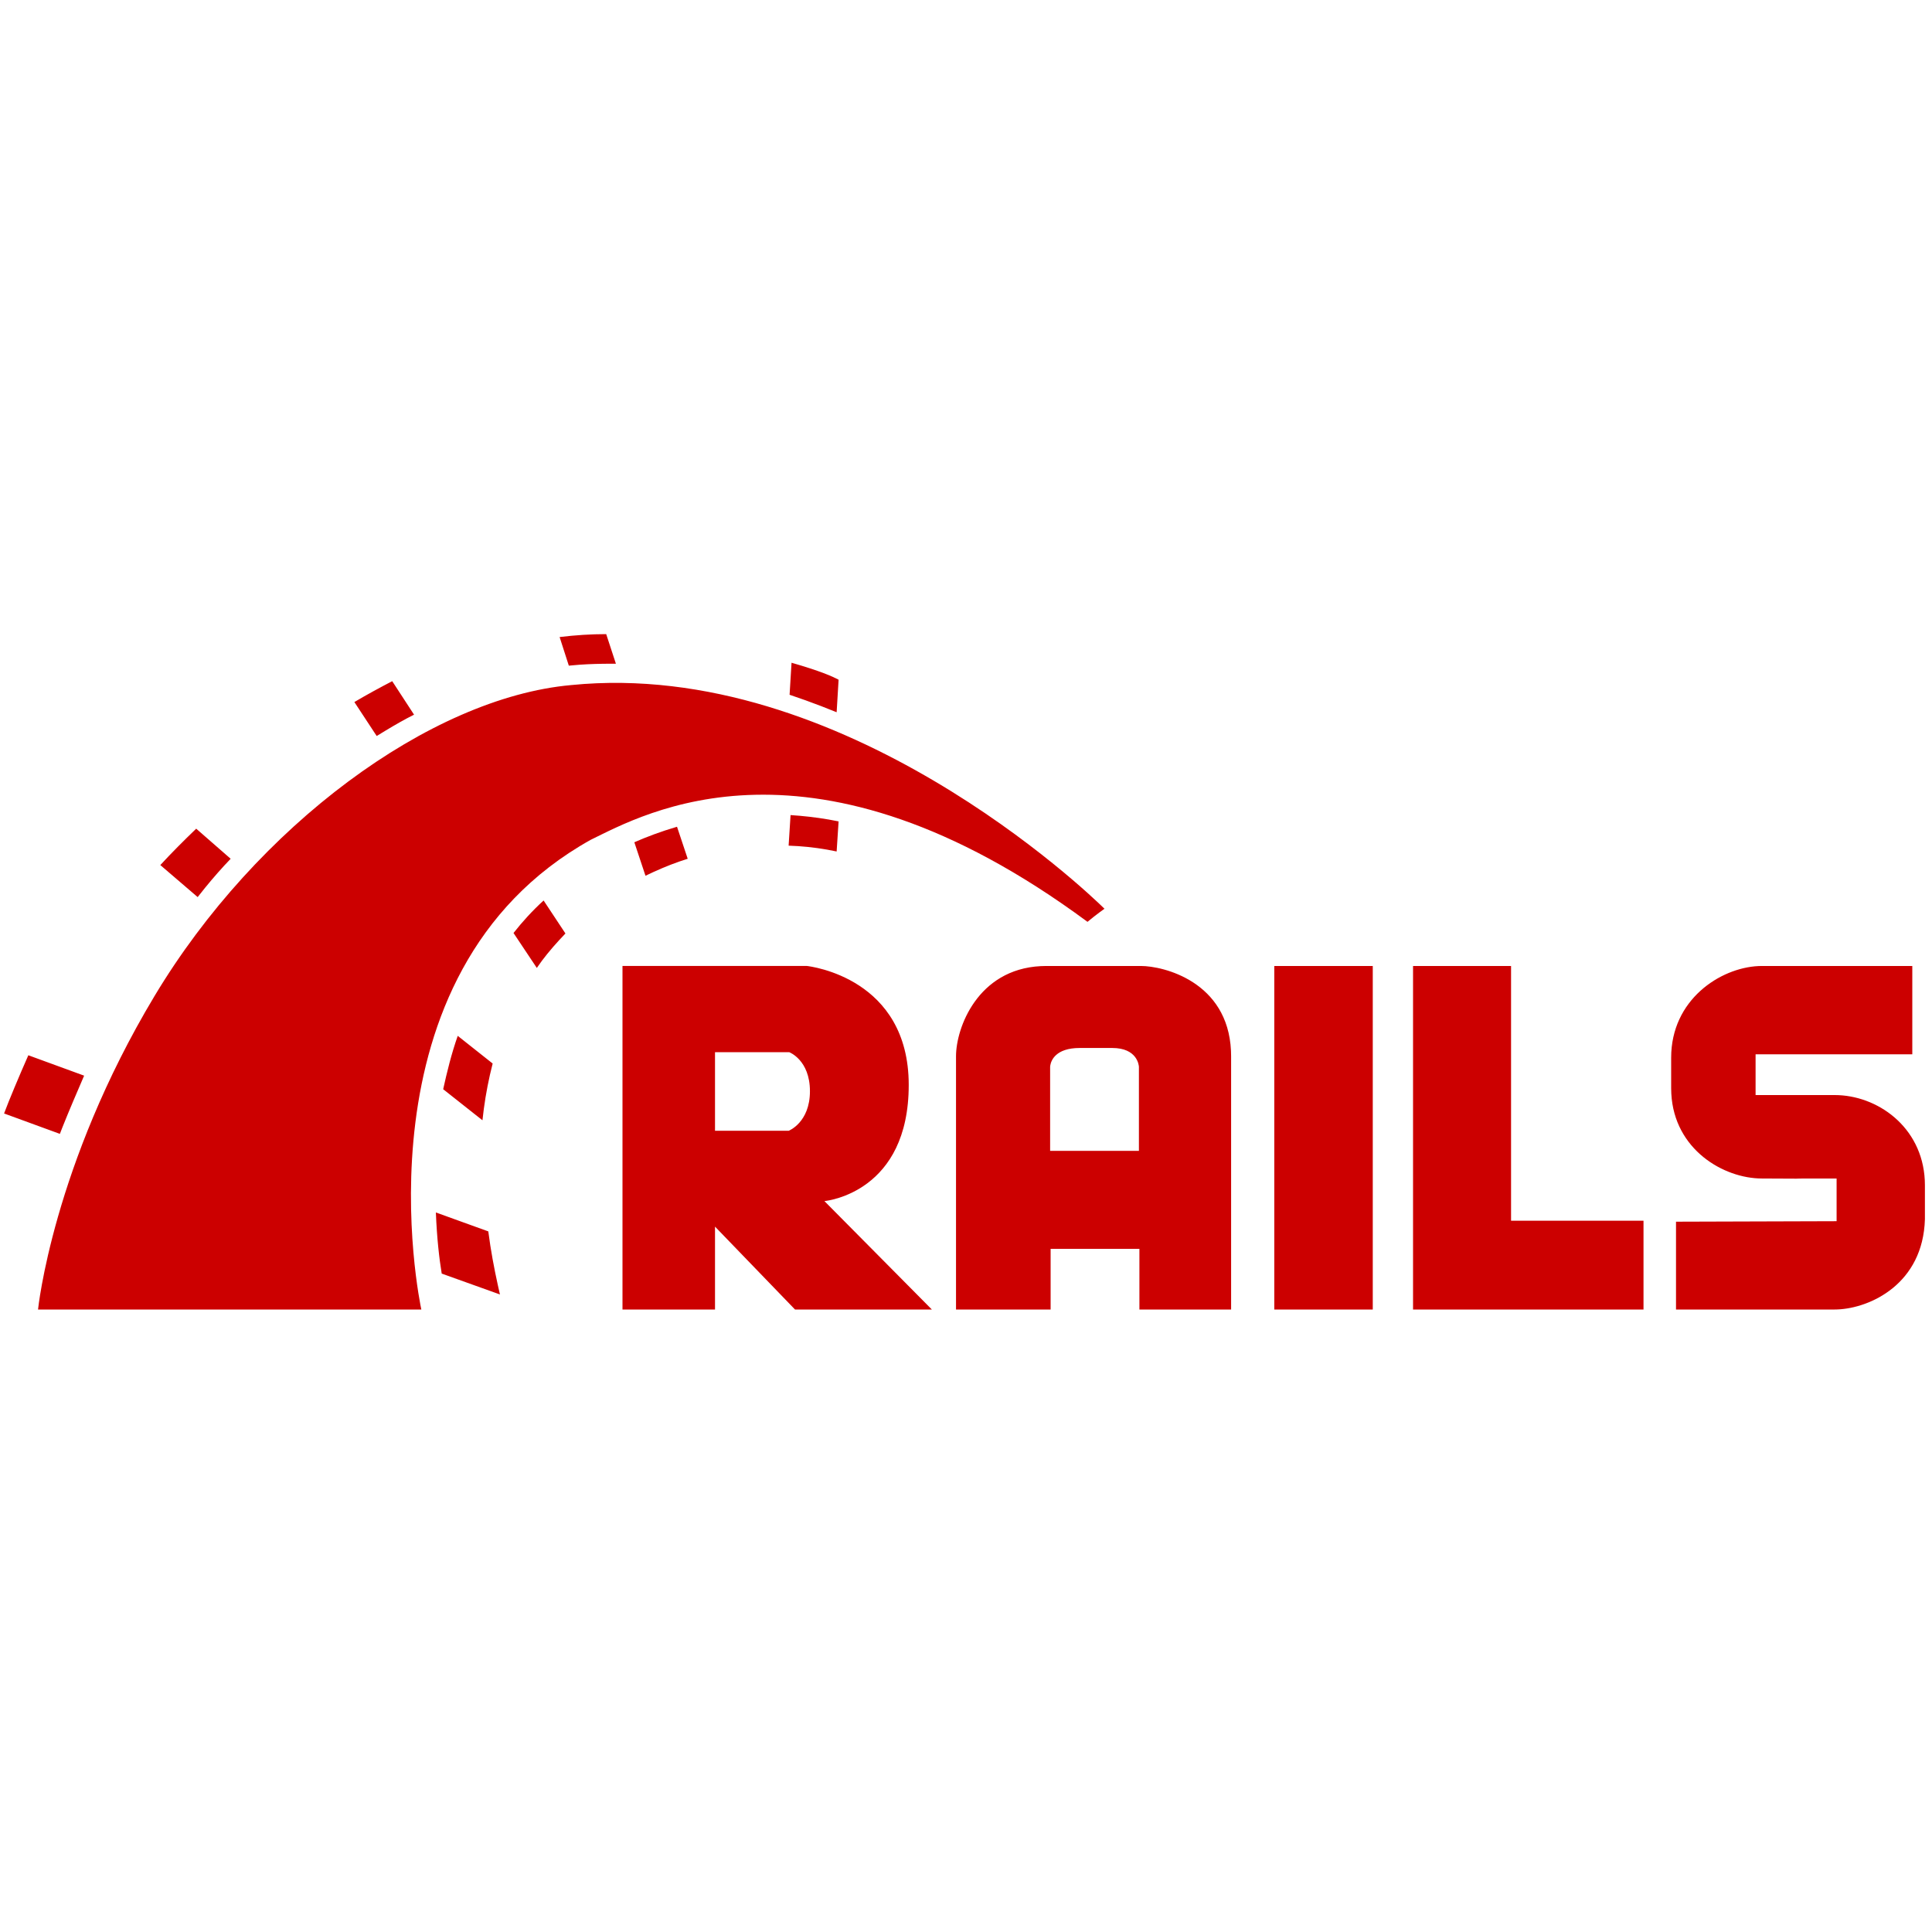
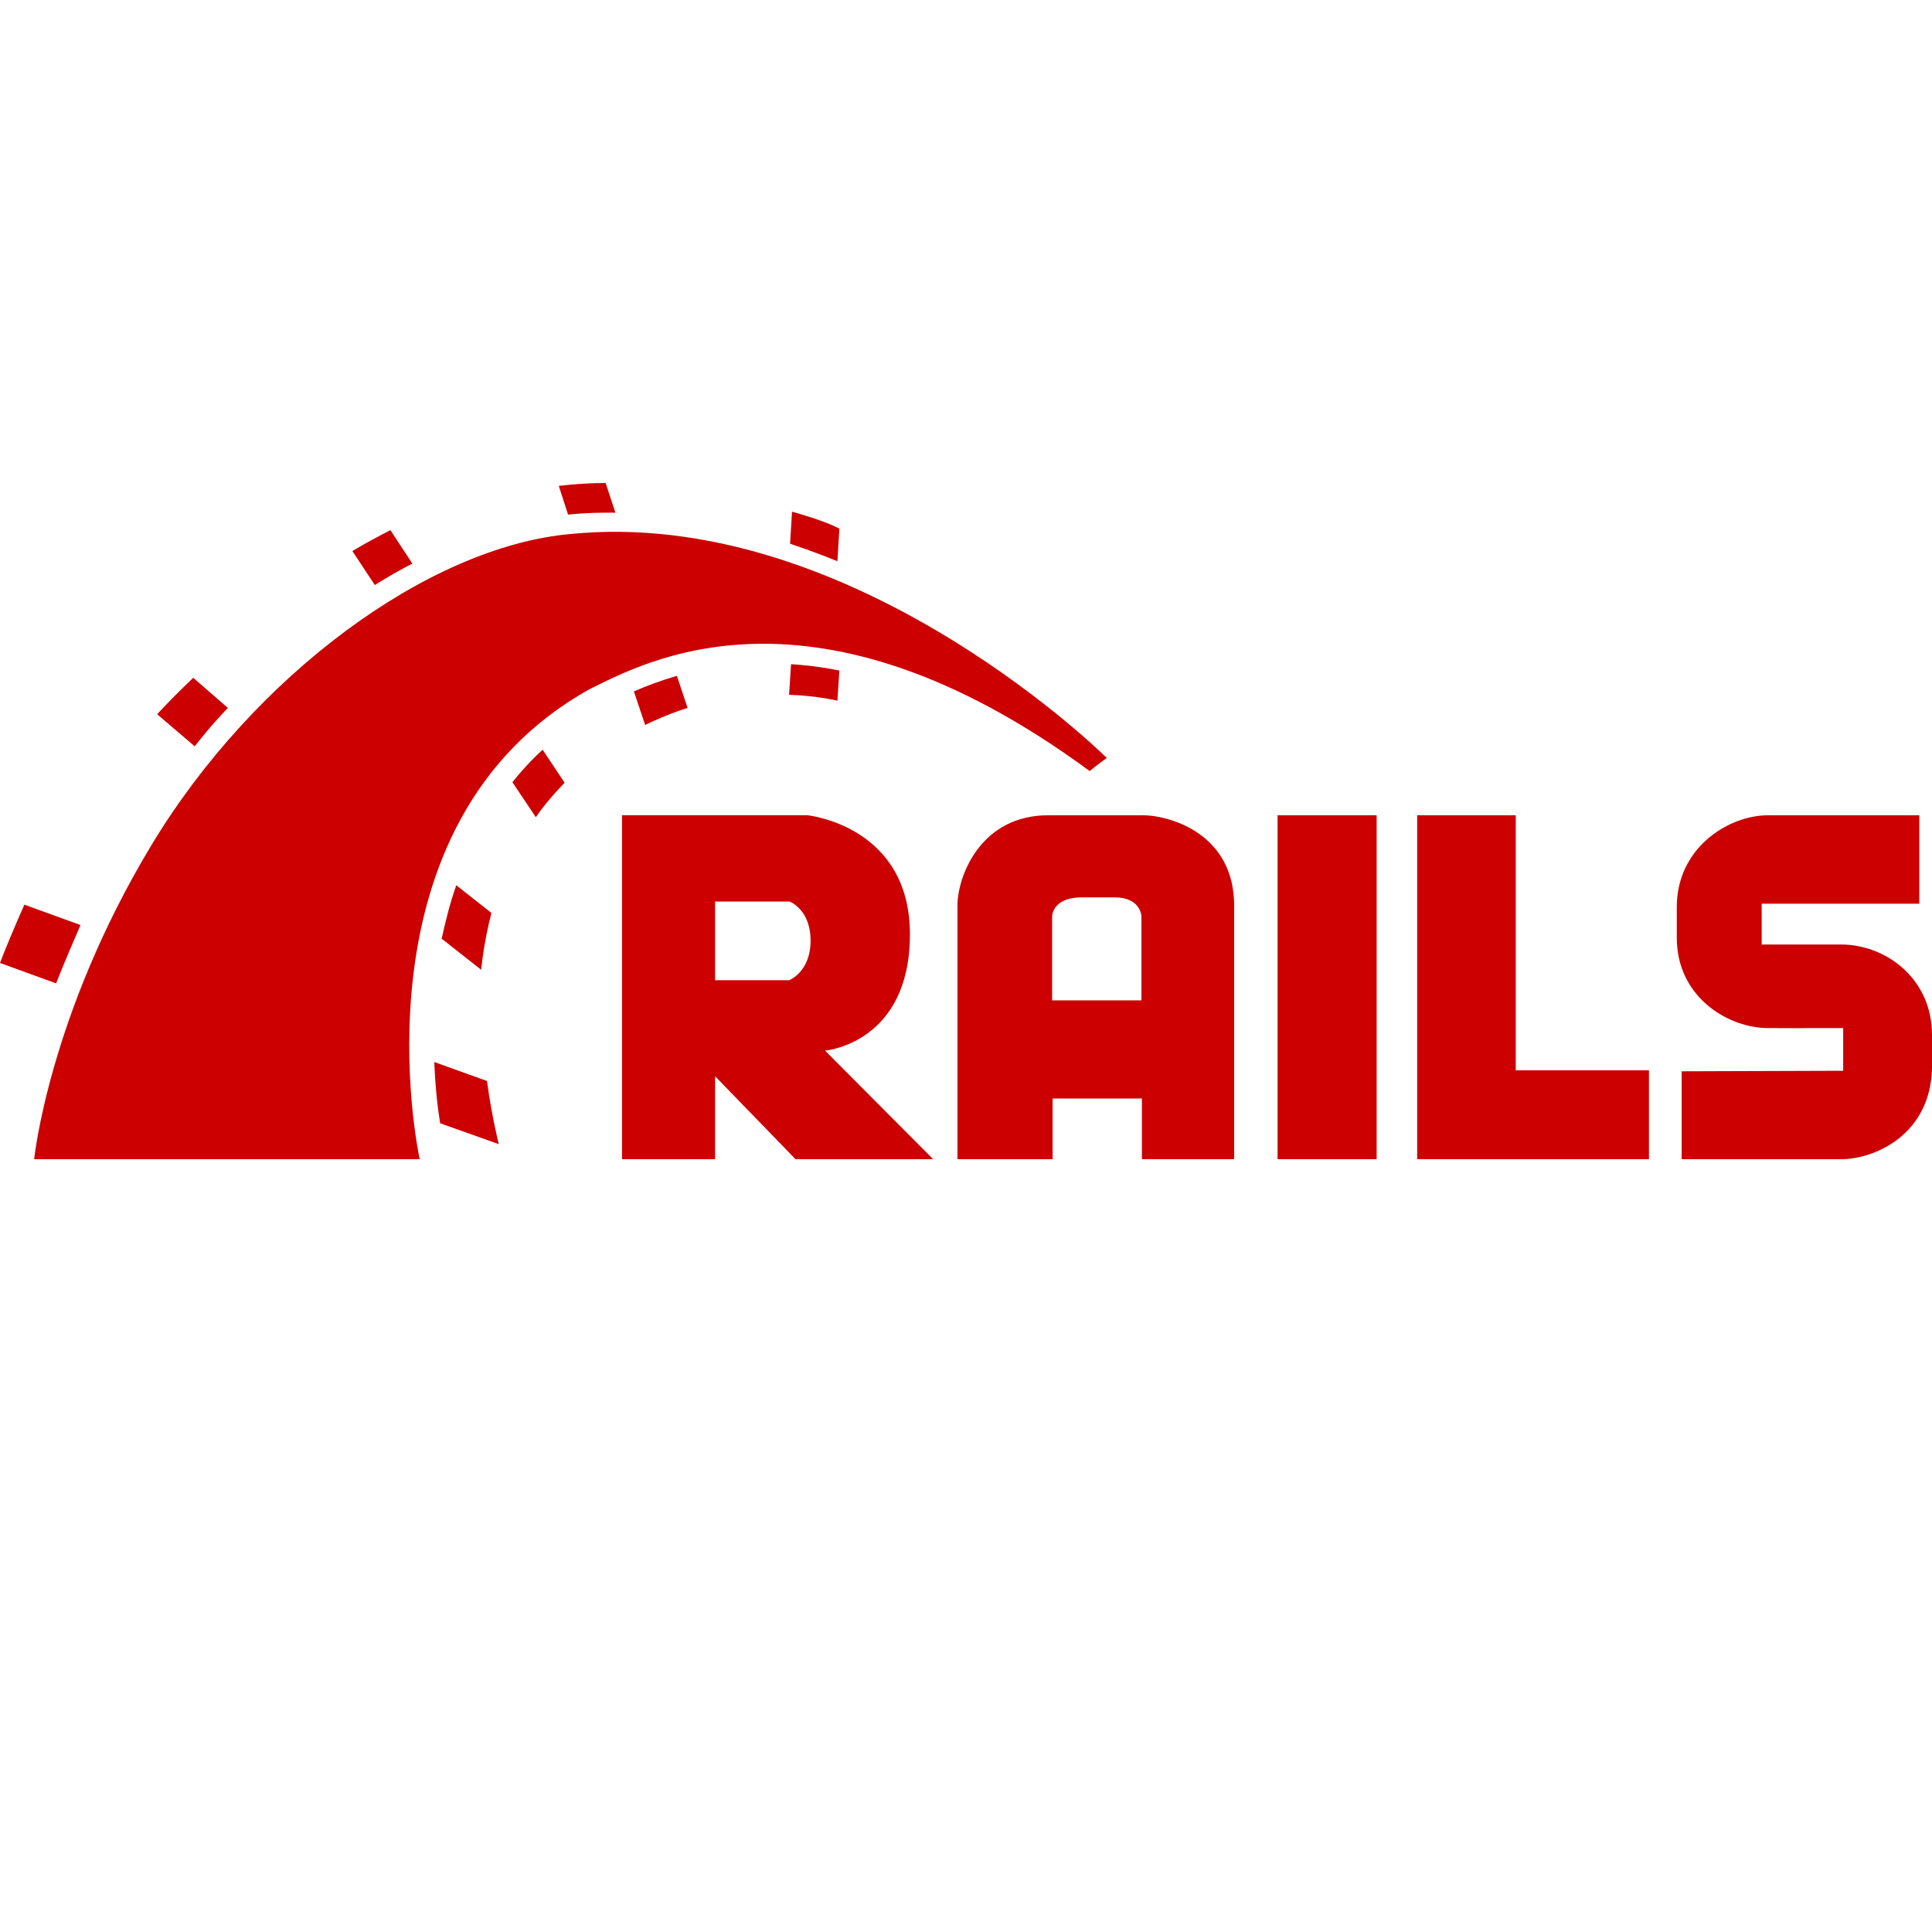
- <svg xmlns="http://www.w3.org/2000/svg" width="40" height="40" viewBox="0 0 90 32" fill="none">
-   <path d="M89.082 15.999V20.113H81.782V22.012H85.466C87.439 22.012 89.539 23.478 89.664 25.978L89.67 26.215V27.798C89.582 30.806 87.127 31.937 85.598 31.999L85.466 32.002H78.075V27.911L85.556 27.888V25.899L84.366 25.9L84.019 25.901L83.935 25.901L83.807 25.902L83.763 25.902L83.707 25.903L83.69 25.904C83.691 25.904 83.704 25.904 83.725 25.905L83.777 25.906C83.807 25.906 83.844 25.907 83.882 25.907L83.96 25.907L83.805 25.907C83.49 25.905 82.952 25.903 82.076 25.899C80.301 25.899 77.994 24.56 77.856 21.944L77.849 21.695V20.271C77.849 17.573 80.127 16.088 81.915 16.003L82.076 15.999H89.082ZM70.391 15.999V27.865H76.561V32.002H65.825V15.999H70.391ZM63.949 15.999V32.002H59.361V15.999H63.949ZM53.146 15.999C54.203 15.999 57.195 16.73 57.344 19.951L57.35 20.203V32.002H53.078V29.176H48.942V32.002H44.535V20.203C44.535 18.885 45.539 16.157 48.481 16.006L48.738 15.999H53.146ZM28.998 15.997L37.579 15.997C37.758 16.017 42.332 16.568 42.332 21.541C42.332 26.515 38.556 26.936 38.408 26.951L38.404 26.951L43.41 32.002H37.035L33.308 28.141V32.002H28.998V15.997ZM51.417 13.3L51.451 13.332C51.451 13.332 51.066 13.604 50.66 13.943C37.822 4.45 29.979 8.925 27.515 10.123C16.328 16.366 19.561 31.691 19.626 31.997L19.627 32.002H1.772C1.772 32.002 2.45 25.311 7.197 17.401C11.943 9.49 20.034 3.501 26.611 2.913C39.293 1.643 50.722 12.619 51.417 13.3V13.3ZM20.305 27.481L22.747 28.363C22.86 29.248 23.02 30.086 23.188 30.851L23.289 31.301L20.577 30.329C20.464 29.651 20.351 28.679 20.305 27.481V27.481ZM51.812 19.819H50.298C49.17 19.819 48.965 20.409 48.928 20.624L48.92 20.68L48.919 20.695L48.919 24.611H53.055L53.055 20.694C53.05 20.615 52.972 19.819 51.812 19.819V19.819ZM1.32 20.158L3.919 21.108C3.603 21.839 3.2 22.779 2.907 23.517L2.789 23.82L0.19 22.87C0.416 22.26 0.891 21.13 1.32 20.158ZM36.765 20.015H33.308V23.674H36.743C36.743 23.674 37.73 23.292 37.73 21.833C37.73 20.374 36.765 20.015 36.765 20.015V20.015ZM21.323 19.254L22.95 20.543C22.769 21.248 22.632 21.953 22.538 22.658L22.475 23.187L20.645 21.74C20.825 20.927 21.029 20.09 21.323 19.254V19.254ZM25.323 12.948L26.34 14.485C25.942 14.901 25.573 15.317 25.245 15.756L25.007 16.09L23.922 14.463C24.329 13.943 24.803 13.423 25.323 12.948V12.948ZM9.14 9.603L10.745 11.005C10.338 11.428 9.944 11.878 9.572 12.333L9.208 12.79L7.468 11.298C7.988 10.733 8.553 10.168 9.14 9.603ZM31.538 9.513L32.036 11.005C31.511 11.167 30.987 11.373 30.463 11.611L30.069 11.796L29.55 10.236C30.115 9.988 30.77 9.739 31.538 9.513V9.513ZM36.827 8.97C37.406 9.007 37.999 9.072 38.606 9.177L39.065 9.264L38.974 10.665C38.378 10.539 37.781 10.456 37.184 10.416L36.737 10.394L36.827 8.97ZM18.271 2.732L19.288 4.292C18.848 4.512 18.42 4.758 17.985 5.02L17.548 5.286L16.508 3.704C17.119 3.343 17.706 3.026 18.271 2.732V2.732ZM36.873 1.873C38.217 2.258 38.796 2.521 39.028 2.644L39.065 2.665L38.974 4.179C38.492 3.983 38.01 3.797 37.521 3.621L36.782 3.365L36.873 1.873ZM28.239 0.54L28.691 1.919H28.465C27.973 1.919 27.482 1.931 26.99 1.966L26.498 2.009L26.069 0.676C26.815 0.585 27.538 0.54 28.239 0.54V0.54Z" fill="#CC0000" />
+ <svg xmlns="http://www.w3.org/2000/svg" width="40" height="40" viewBox="0 0 40 40" fill="none">
+   <path d="M39.737 16.879V18.71H36.474V19.555H38.121C39.002 19.555 39.941 20.207 39.997 21.32L40 21.425V22.129C39.961 23.468 38.863 23.971 38.18 23.999L38.121 24H34.817V22.18L38.161 22.169V21.285L37.629 21.285L37.474 21.285L37.436 21.285L37.379 21.286L37.359 21.286L37.334 21.286L37.327 21.287C37.327 21.287 37.333 21.287 37.342 21.287L37.366 21.287C37.379 21.288 37.395 21.288 37.413 21.288L37.448 21.288L37.378 21.288C37.238 21.287 36.997 21.286 36.605 21.285C35.812 21.285 34.781 20.689 34.719 19.525L34.716 19.414V18.78C34.716 17.579 35.734 16.919 36.533 16.881L36.605 16.879H39.737ZM31.382 16.879V22.16H34.14V24H29.341V16.879H31.382ZM28.502 16.879V24H26.451V16.879H28.502ZM23.673 16.879C24.145 16.879 25.483 17.204 25.549 18.638L25.552 18.75V24H23.642V22.743H21.793V24H19.823V18.75C19.823 18.163 20.272 16.949 21.588 16.882L21.702 16.879H23.673ZM12.878 16.878L16.714 16.878C16.794 16.887 18.839 17.132 18.839 19.345C18.839 21.558 17.151 21.746 17.085 21.752L17.083 21.753L19.32 24H16.471L14.805 22.282V24H12.878V16.878ZM22.9 15.678L22.915 15.693C22.915 15.693 22.743 15.813 22.561 15.964C16.822 11.74 13.316 13.731 12.215 14.264C7.214 17.042 8.659 23.862 8.689 23.998L8.689 24H0.707C0.707 24 1.01 21.023 3.132 17.503C5.254 13.983 8.871 11.318 11.811 11.056C17.48 10.491 22.589 15.375 22.9 15.678V15.678ZM8.992 21.988L10.083 22.381C10.134 22.775 10.205 23.148 10.28 23.488L10.326 23.688L9.113 23.256C9.063 22.954 9.012 22.522 8.992 21.988V21.988ZM23.076 18.579H22.4C21.895 18.579 21.804 18.842 21.787 18.937L21.784 18.962L21.783 18.969L21.783 20.711H23.632L23.632 18.968C23.63 18.933 23.595 18.579 23.076 18.579V18.579ZM0.505 18.73L1.667 19.152C1.526 19.478 1.346 19.896 1.215 20.224L1.162 20.359L0 19.937C0.101 19.665 0.313 19.162 0.505 18.73ZM16.35 18.666H14.805V20.294H16.34C16.34 20.294 16.782 20.124 16.782 19.475C16.782 18.826 16.35 18.666 16.35 18.666V18.666ZM9.447 18.328L10.174 18.901C10.094 19.215 10.032 19.528 9.99 19.842L9.962 20.078L9.144 19.434C9.225 19.072 9.315 18.7 9.447 18.328V18.328ZM11.235 15.522L11.69 16.206C11.512 16.39 11.347 16.576 11.2 16.771L11.094 16.919L10.609 16.195C10.791 15.964 11.003 15.733 11.235 15.522V15.522ZM4.001 14.033L4.718 14.657C4.536 14.845 4.36 15.045 4.194 15.248L4.031 15.451L3.253 14.787C3.486 14.536 3.738 14.284 4.001 14.033ZM14.014 13.993L14.236 14.657C14.002 14.729 13.767 14.821 13.533 14.927L13.357 15.009L13.124 14.315C13.377 14.204 13.67 14.093 14.014 13.993V13.993ZM16.378 13.751C16.637 13.768 16.902 13.796 17.173 13.844L17.378 13.882L17.338 14.506C17.071 14.449 16.804 14.412 16.538 14.395L16.337 14.385L16.378 13.751ZM8.083 10.976L8.538 11.669C8.34 11.768 8.149 11.877 7.955 11.993L7.76 12.112L7.295 11.408C7.568 11.247 7.83 11.106 8.083 10.976V10.976ZM16.398 10.593C16.999 10.764 17.258 10.882 17.361 10.936L17.378 10.945L17.338 11.619C17.122 11.532 16.907 11.449 16.688 11.371L16.358 11.257L16.398 10.593ZM12.539 10L12.741 10.614H12.64C12.42 10.614 12.2 10.619 11.98 10.635L11.761 10.654L11.569 10.06C11.902 10.02 12.225 10 12.539 10V10Z" fill="#CC0000" />
</svg>
